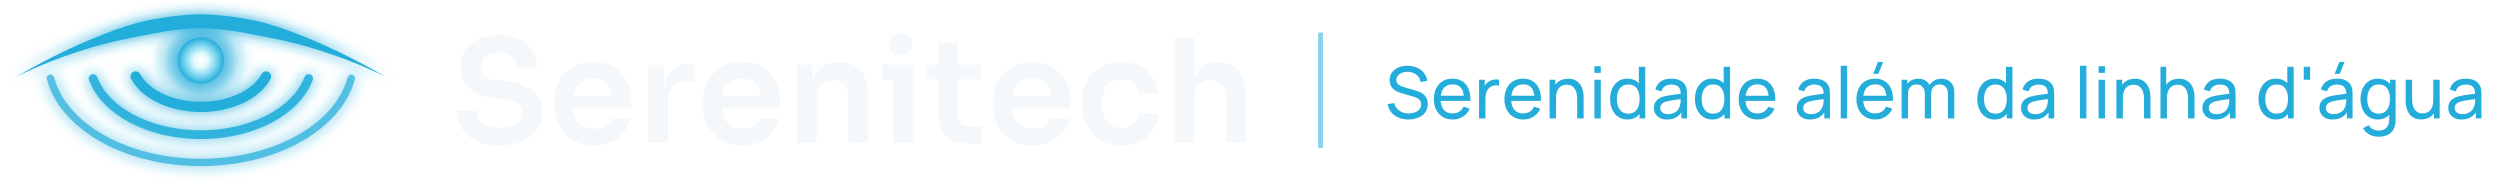
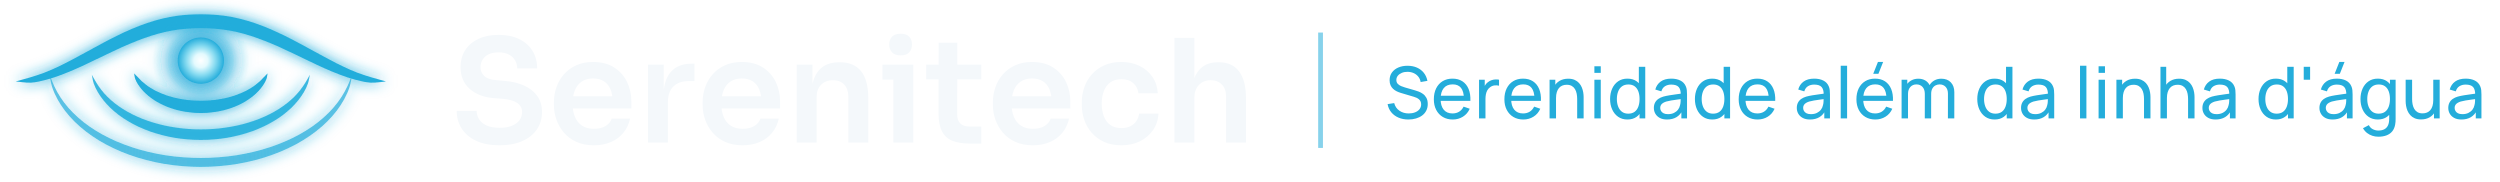
<svg xmlns="http://www.w3.org/2000/svg" viewBox="0 0 1046 76" width="1046" height="76">
  <defs>
    <radialGradient id="wp-on-dark-glow-core" gradientUnits="userSpaceOnUse" cx="50.0" cy="24.0" r="5.0">
      <stop offset="0" stop-color="#FFFFFF" />
      <stop offset="0.30" stop-color="#E4FAFE" />
      <stop offset="0.62" stop-color="#8ADCF1" />
      <stop offset="1" stop-color="#24ADDB" />
    </radialGradient>
    <radialGradient id="wp-on-dark-glow-halo" gradientUnits="userSpaceOnUse" cx="50.0" cy="24.0" r="10.5">
      <stop offset="0.45" stop-color="#24ADDB" stop-opacity="0.55" />
      <stop offset="0.75" stop-color="#24ADDB" stop-opacity="0.16" />
      <stop offset="1" stop-color="#24ADDB" stop-opacity="0" />
    </radialGradient>
    <filter id="wp-on-dark-glow-glow" x="-20%" y="-40%" width="140%" height="180%">
      <feGaussianBlur stdDeviation="1.5" result="b" />
      <feMerge>
        <feMergeNode in="b" />
        <feMergeNode in="SourceGraphic" />
      </feMerge>
    </filter>
  </defs>
  <g transform="translate(-12.782,-21.108) scale(1.9363)">
    <g filter="url(#wp-on-dark-glow-glow)">
-       <path d="M10.00,27.50 C10.68,27.19 12.71,26.22 14.07,25.63 C15.43,25.03 16.79,24.48 18.15,23.96 C19.51,23.43 20.87,22.94 22.22,22.48 C23.58,22.02 24.93,21.59 26.28,21.19 C27.63,20.79 28.98,20.43 30.32,20.10 C31.66,19.76 33.01,19.48 34.34,19.20 C35.67,18.92 37.00,18.68 38.31,18.43 C39.63,18.18 40.93,17.90 42.23,17.70 C43.54,17.50 44.84,17.32 46.14,17.21 C47.43,17.09 48.71,17.00 50.00,17.00 C51.29,17.00 52.57,17.09 53.86,17.21 C55.16,17.32 56.46,17.50 57.77,17.70 C59.07,17.90 60.37,18.18 61.69,18.43 C63.00,18.68 64.33,18.92 65.66,19.20 C66.99,19.48 68.34,19.76 69.68,20.10 C71.02,20.43 72.37,20.79 73.72,21.19 C75.07,21.59 76.42,22.02 77.78,22.48 C79.13,22.94 80.49,23.43 81.85,23.96 C83.21,24.48 84.57,25.03 85.93,25.63 C87.29,26.22 89.32,27.19 90.00,27.50 L90.00,27.50 C89.35,27.14 87.38,26.04 86.07,25.33 C84.76,24.63 83.46,23.94 82.15,23.28 C80.84,22.62 79.53,21.99 78.22,21.38 C76.91,20.77 75.60,20.18 74.28,19.63 C72.96,19.07 71.64,18.54 70.32,18.04 C69.00,17.54 67.67,17.05 66.34,16.63 C65.00,16.20 63.66,15.81 62.31,15.49 C60.96,15.18 59.59,14.95 58.23,14.74 C56.87,14.52 55.51,14.34 54.14,14.22 C52.77,14.10 51.38,14.00 50.00,14.00 C48.62,14.00 47.23,14.10 45.86,14.22 C44.49,14.34 43.13,14.52 41.77,14.74 C40.41,14.95 39.04,15.18 37.69,15.49 C36.34,15.81 35.00,16.20 33.66,16.63 C32.33,17.05 31.00,17.54 29.68,18.04 C28.36,18.54 27.04,19.07 25.72,19.63 C24.40,20.18 23.09,20.77 21.78,21.38 C20.47,21.99 19.16,22.62 17.85,23.28 C16.54,23.94 15.24,24.63 13.93,25.33 C12.62,26.04 10.65,27.14 10.00,27.50 Z" fill="#24ADDB" />
-       <path d="M64.10,27.42 C64.05,27.50 63.92,27.74 63.82,27.89 C63.72,28.05 63.61,28.20 63.50,28.36 C63.39,28.51 63.27,28.66 63.15,28.81 C63.03,28.96 62.90,29.11 62.77,29.25 C62.63,29.39 62.49,29.54 62.35,29.68 C62.21,29.82 62.06,29.95 61.90,30.09 C61.75,30.22 61.59,30.35 61.42,30.48 C61.26,30.61 61.09,30.74 60.91,30.86 C60.74,30.99 60.56,31.11 60.37,31.22 C60.19,31.34 60.00,31.46 59.81,31.57 C59.62,31.68 59.42,31.78 59.22,31.89 C59.02,31.99 58.81,32.09 58.60,32.19 C58.40,32.29 58.18,32.38 57.97,32.47 C57.75,32.56 57.53,32.65 57.31,32.73 C57.09,32.81 56.86,32.89 56.63,32.97 C56.41,33.04 56.17,33.11 55.94,33.18 C55.71,33.25 55.47,33.31 55.23,33.37 C54.99,33.43 54.75,33.49 54.51,33.54 C54.27,33.59 54.02,33.64 53.78,33.68 C53.53,33.72 53.28,33.76 53.03,33.79 C52.78,33.83 52.53,33.86 52.28,33.88 C52.03,33.91 51.78,33.93 51.52,33.95 C51.27,33.97 51.02,33.98 50.76,33.99 C50.51,34.00 50.25,34.00 50.00,34.00 C49.75,34.00 49.49,34.00 49.24,33.99 C48.98,33.98 48.73,33.97 48.48,33.95 C48.22,33.93 47.97,33.91 47.72,33.88 C47.47,33.86 47.22,33.83 46.97,33.79 C46.72,33.76 46.47,33.72 46.22,33.68 C45.98,33.64 45.73,33.59 45.49,33.54 C45.25,33.49 45.01,33.43 44.77,33.37 C44.53,33.31 44.29,33.25 44.06,33.18 C43.83,33.11 43.59,33.04 43.37,32.97 C43.14,32.89 42.91,32.81 42.69,32.73 C42.47,32.65 42.25,32.56 42.03,32.47 C41.82,32.38 41.60,32.29 41.40,32.19 C41.19,32.09 40.98,31.99 40.78,31.89 C40.58,31.78 40.38,31.68 40.19,31.57 C40.00,31.46 39.81,31.34 39.63,31.22 C39.44,31.11 39.26,30.99 39.09,30.86 C38.91,30.74 38.74,30.61 38.58,30.48 C38.41,30.35 38.25,30.22 38.10,30.09 C37.94,29.95 37.79,29.82 37.65,29.68 C37.51,29.54 37.37,29.39 37.23,29.25 C37.10,29.11 36.97,28.96 36.85,28.81 C36.73,28.66 36.61,28.51 36.50,28.36 C36.39,28.20 36.28,28.05 36.18,27.89 C36.08,27.74 35.95,27.50 35.90,27.42" fill="none" stroke="#24ADDB" stroke-width="2.2" stroke-linecap="round" />
-       <path d="M73.29,27.87 C73.23,28.01 73.06,28.44 72.93,28.72 C72.80,29.00 72.66,29.28 72.50,29.56 C72.35,29.84 72.19,30.11 72.01,30.38 C71.83,30.65 71.65,30.92 71.45,31.18 C71.25,31.44 71.04,31.70 70.82,31.96 C70.60,32.22 70.37,32.47 70.13,32.71 C69.89,32.96 69.64,33.20 69.38,33.44 C69.11,33.68 68.84,33.91 68.56,34.14 C68.28,34.37 67.99,34.59 67.69,34.81 C67.40,35.03 67.09,35.24 66.77,35.44 C66.46,35.65 66.13,35.85 65.80,36.04 C65.47,36.24 65.12,36.43 64.78,36.61 C64.43,36.79 64.07,36.96 63.71,37.13 C63.35,37.30 62.98,37.46 62.60,37.62 C62.22,37.77 61.84,37.92 61.45,38.06 C61.06,38.20 60.67,38.34 60.27,38.46 C59.87,38.59 59.46,38.71 59.06,38.82 C58.65,38.93 58.23,39.03 57.81,39.13 C57.40,39.22 56.97,39.31 56.55,39.39 C56.12,39.47 55.69,39.55 55.26,39.61 C54.83,39.68 54.40,39.73 53.96,39.78 C53.53,39.83 53.09,39.87 52.65,39.90 C52.21,39.93 51.77,39.96 51.33,39.98 C50.88,39.99 50.44,40.00 50.00,40.00 C49.56,40.00 49.12,39.99 48.67,39.98 C48.23,39.96 47.79,39.93 47.35,39.90 C46.91,39.87 46.47,39.83 46.04,39.78 C45.60,39.73 45.17,39.68 44.74,39.61 C44.31,39.55 43.88,39.47 43.45,39.39 C43.03,39.31 42.60,39.22 42.19,39.13 C41.77,39.03 41.35,38.93 40.94,38.82 C40.54,38.71 40.13,38.59 39.73,38.46 C39.33,38.34 38.94,38.20 38.55,38.06 C38.16,37.92 37.78,37.77 37.40,37.62 C37.02,37.46 36.65,37.30 36.29,37.13 C35.93,36.96 35.57,36.79 35.22,36.61 C34.88,36.43 34.53,36.24 34.20,36.04 C33.87,35.85 33.54,35.65 33.23,35.44 C32.91,35.24 32.60,35.03 32.31,34.81 C32.01,34.59 31.72,34.37 31.44,34.14 C31.16,33.91 30.89,33.68 30.62,33.44 C30.36,33.20 30.11,32.96 29.87,32.71 C29.63,32.47 29.40,32.22 29.18,31.96 C28.96,31.70 28.75,31.44 28.55,31.18 C28.35,30.92 28.17,30.65 27.99,30.38 C27.81,30.11 27.65,29.84 27.50,29.56 C27.34,29.28 27.20,29.00 27.07,28.72 C26.94,28.44 26.77,28.01 26.71,27.87" fill="none" stroke="#24ADDB" stroke-width="1.9" stroke-linecap="round" opacity="0.85" />
-       <path d="M82.50,27.82 C82.43,28.03 82.26,28.66 82.11,29.07 C81.96,29.49 81.80,29.90 81.61,30.31 C81.43,30.72 81.23,31.12 81.01,31.52 C80.79,31.93 80.55,32.32 80.30,32.71 C80.05,33.11 79.78,33.49 79.49,33.87 C79.20,34.25 78.90,34.63 78.58,35.00 C78.26,35.37 77.92,35.73 77.57,36.09 C77.22,36.45 76.85,36.80 76.47,37.14 C76.09,37.48 75.69,37.81 75.28,38.14 C74.87,38.47 74.44,38.79 74.00,39.10 C73.56,39.41 73.11,39.71 72.65,40.00 C72.18,40.29 71.70,40.58 71.21,40.85 C70.72,41.13 70.22,41.39 69.71,41.65 C69.19,41.90 68.67,42.15 68.13,42.38 C67.60,42.62 67.05,42.84 66.50,43.05 C65.95,43.27 65.38,43.47 64.81,43.66 C64.24,43.85 63.66,44.03 63.07,44.20 C62.48,44.37 61.89,44.53 61.29,44.67 C60.69,44.82 60.08,44.95 59.46,45.08 C58.85,45.20 58.23,45.31 57.61,45.41 C56.99,45.51 56.36,45.59 55.73,45.67 C55.10,45.74 54.47,45.80 53.83,45.85 C53.20,45.90 52.56,45.94 51.92,45.96 C51.28,45.99 50.64,46.00 50.00,46.00 C49.36,46.00 48.72,45.99 48.08,45.96 C47.44,45.94 46.80,45.90 46.17,45.85 C45.53,45.80 44.90,45.74 44.27,45.67 C43.64,45.59 43.01,45.51 42.39,45.41 C41.77,45.31 41.15,45.20 40.54,45.08 C39.92,44.95 39.31,44.82 38.71,44.67 C38.11,44.53 37.52,44.37 36.93,44.20 C36.34,44.03 35.76,43.85 35.19,43.66 C34.62,43.47 34.05,43.27 33.50,43.05 C32.95,42.84 32.40,42.62 31.87,42.38 C31.33,42.15 30.81,41.90 30.29,41.65 C29.78,41.39 29.28,41.13 28.79,40.85 C28.30,40.58 27.82,40.29 27.35,40.00 C26.89,39.71 26.44,39.41 26.00,39.10 C25.56,38.79 25.13,38.47 24.72,38.14 C24.31,37.81 23.91,37.48 23.53,37.14 C23.15,36.80 22.78,36.45 22.43,36.09 C22.08,35.73 21.74,35.37 21.42,35.00 C21.10,34.63 20.80,34.25 20.51,33.87 C20.22,33.49 19.95,33.11 19.70,32.71 C19.45,32.32 19.21,31.93 18.99,31.52 C18.77,31.12 18.57,30.72 18.39,30.31 C18.20,29.90 18.04,29.49 17.89,29.07 C17.74,28.66 17.57,28.03 17.50,27.82" fill="none" stroke="#24ADDB" stroke-width="1.6" stroke-linecap="round" opacity="0.7" />
+       <path d="M10.00,28.50 C10.55,28.54 12.20,28.82 13.30,28.76 C14.41,28.70 15.53,28.41 16.64,28.12 C17.75,27.83 18.87,27.44 19.97,27.03 C21.07,26.62 22.18,26.14 23.27,25.66 C24.37,25.18 25.46,24.65 26.54,24.13 C27.62,23.62 28.70,23.08 29.77,22.58 C30.85,22.07 31.91,21.56 32.97,21.08 C34.03,20.61 35.08,20.16 36.13,19.75 C37.18,19.34 38.22,18.96 39.25,18.63 C40.28,18.31 41.31,18.02 42.33,17.79 C43.36,17.56 44.37,17.39 45.39,17.26 C46.41,17.13 47.42,17.06 48.45,17.02 C49.48,16.98 50.52,16.98 51.55,17.02 C52.58,17.06 53.59,17.13 54.61,17.26 C55.63,17.39 56.64,17.56 57.67,17.79 C58.69,18.02 59.72,18.31 60.75,18.63 C61.78,18.96 62.82,19.34 63.87,19.75 C64.92,20.16 65.97,20.61 67.03,21.08 C68.09,21.56 69.15,22.07 70.23,22.58 C71.30,23.08 72.38,23.62 73.46,24.13 C74.54,24.65 75.63,25.18 76.73,25.66 C77.82,26.14 78.93,26.62 80.03,27.03 C81.13,27.44 82.25,27.83 83.36,28.12 C84.47,28.41 85.59,28.70 86.70,28.76 C87.80,28.82 89.45,28.54 90.00,28.50 L90.00,28.50 C89.48,28.35 87.93,27.94 86.90,27.63 C85.88,27.32 84.87,27.01 83.84,26.62 C82.82,26.23 81.80,25.77 80.77,25.29 C79.74,24.80 78.71,24.27 77.67,23.72 C76.63,23.18 75.59,22.60 74.54,22.03 C73.49,21.46 72.44,20.87 71.37,20.31 C70.31,19.75 69.25,19.18 68.17,18.66 C67.10,18.13 66.02,17.62 64.93,17.16 C63.84,16.70 62.75,16.27 61.65,15.90 C60.55,15.53 59.44,15.20 58.33,14.93 C57.22,14.66 56.11,14.45 54.99,14.30 C53.88,14.15 52.76,14.07 51.65,14.03 C50.54,13.98 49.46,13.98 48.35,14.03 C47.24,14.07 46.12,14.15 45.01,14.30 C43.89,14.45 42.78,14.66 41.67,14.93 C40.56,15.20 39.45,15.53 38.35,15.90 C37.25,16.27 36.16,16.70 35.07,17.16 C33.98,17.62 32.90,18.13 31.83,18.66 C30.75,19.18 29.69,19.75 28.63,20.31 C27.56,20.87 26.51,21.46 25.46,22.03 C24.41,22.60 23.37,23.18 22.33,23.72 C21.29,24.27 20.26,24.80 19.23,25.29 C18.20,25.77 17.18,26.23 16.16,26.62 C15.13,27.01 14.12,27.32 13.10,27.63 C12.07,27.94 10.52,28.35 10.00,28.50 Z" fill="#24ADDB" />
+       <path d="M64.42,26.76 C64.28,26.90 63.87,27.32 63.60,27.59 C63.33,27.87 63.08,28.15 62.80,28.42 C62.51,28.68 62.21,28.94 61.89,29.18 C61.58,29.43 61.24,29.66 60.89,29.88 C60.53,30.10 60.16,30.32 59.78,30.52 C59.39,30.71 58.99,30.90 58.57,31.07 C58.15,31.25 57.72,31.41 57.28,31.56 C56.84,31.70 56.38,31.84 55.91,31.96 C55.45,32.08 54.97,32.18 54.49,32.27 C54.01,32.36 53.51,32.44 53.02,32.50 C52.52,32.56 52.02,32.60 51.52,32.63 C51.01,32.66 50.51,32.68 50.00,32.68 C49.49,32.68 48.99,32.66 48.48,32.63 C47.98,32.60 47.48,32.56 46.98,32.50 C46.49,32.44 45.99,32.36 45.51,32.27 C45.03,32.18 44.55,32.08 44.09,31.96 C43.62,31.84 43.16,31.70 42.72,31.56 C42.28,31.41 41.85,31.25 41.43,31.07 C41.01,30.90 40.61,30.71 40.22,30.52 C39.84,30.32 39.47,30.10 39.11,29.88 C38.76,29.66 38.42,29.43 38.11,29.18 C37.79,28.94 37.49,28.68 37.20,28.42 C36.92,28.15 36.67,27.87 36.40,27.59 C36.13,27.32 35.72,26.90 35.58,26.76 L35.58,26.76 C35.62,26.96 35.68,27.57 35.82,27.95 C35.95,28.34 36.16,28.71 36.39,29.08 C36.62,29.44 36.88,29.80 37.17,30.15 C37.46,30.49 37.78,30.83 38.13,31.15 C38.48,31.47 38.85,31.78 39.25,32.07 C39.65,32.36 40.07,32.64 40.51,32.90 C40.96,33.16 41.42,33.40 41.90,33.62 C42.38,33.84 42.88,34.04 43.39,34.22 C43.91,34.40 44.43,34.56 44.97,34.70 C45.51,34.83 46.06,34.95 46.61,35.04 C47.16,35.13 47.73,35.20 48.29,35.25 C48.86,35.30 49.43,35.32 50.00,35.32 C50.57,35.32 51.14,35.30 51.71,35.25 C52.27,35.20 52.84,35.13 53.39,35.04 C53.94,34.95 54.49,34.83 55.03,34.70 C55.57,34.56 56.09,34.40 56.61,34.22 C57.12,34.04 57.62,33.84 58.10,33.62 C58.58,33.40 59.04,33.16 59.49,32.90 C59.93,32.64 60.35,32.36 60.75,32.07 C61.15,31.78 61.52,31.47 61.87,31.15 C62.22,30.83 62.54,30.49 62.83,30.15 C63.12,29.80 63.38,29.44 63.61,29.08 C63.84,28.71 64.05,28.34 64.18,27.95 C64.32,27.57 64.38,26.96 64.42,26.76 Z" fill="#24ADDB" />
+       <path d="M73.56,27.05 C73.40,27.33 72.95,28.17 72.61,28.71 C72.27,29.25 71.93,29.78 71.52,30.30 C71.12,30.81 70.68,31.32 70.20,31.80 C69.71,32.28 69.19,32.74 68.63,33.19 C68.07,33.63 67.47,34.05 66.84,34.45 C66.21,34.85 65.54,35.23 64.84,35.58 C64.15,35.93 63.42,36.26 62.66,36.56 C61.91,36.86 61.13,37.13 60.33,37.37 C59.53,37.62 58.70,37.83 57.86,38.02 C57.02,38.20 56.16,38.36 55.30,38.48 C54.43,38.61 53.55,38.70 52.66,38.77 C51.78,38.83 50.89,38.86 50.00,38.86 C49.11,38.86 48.22,38.83 47.34,38.77 C46.45,38.70 45.57,38.61 44.70,38.48 C43.84,38.36 42.98,38.20 42.14,38.02 C41.30,37.83 40.47,37.62 39.67,37.37 C38.87,37.13 38.09,36.86 37.34,36.56 C36.58,36.26 35.85,35.93 35.16,35.58 C34.46,35.23 33.79,34.85 33.16,34.45 C32.53,34.05 31.93,33.63 31.37,33.19 C30.81,32.74 30.29,32.28 29.80,31.80 C29.32,31.32 28.88,30.81 28.48,30.30 C28.07,29.78 27.73,29.25 27.39,28.71 C27.05,28.17 26.60,27.33 26.44,27.05 L26.44,27.05 C26.51,27.37 26.64,28.34 26.86,28.96 C27.07,29.58 27.38,30.20 27.73,30.80 C28.08,31.40 28.49,31.99 28.94,32.56 C29.40,33.13 29.91,33.69 30.46,34.22 C31.02,34.75 31.62,35.26 32.26,35.75 C32.90,36.23 33.59,36.69 34.31,37.11 C35.03,37.54 35.79,37.94 36.58,38.31 C37.37,38.67 38.19,39.01 39.03,39.31 C39.88,39.61 40.75,39.87 41.64,40.10 C42.53,40.33 43.44,40.52 44.36,40.68 C45.28,40.83 46.22,40.95 47.16,41.02 C48.10,41.10 49.05,41.14 50.00,41.14 C50.95,41.14 51.90,41.10 52.84,41.02 C53.78,40.95 54.72,40.83 55.64,40.68 C56.56,40.52 57.47,40.33 58.36,40.10 C59.25,39.87 60.12,39.61 60.97,39.31 C61.81,39.01 62.63,38.67 63.42,38.31 C64.21,37.94 64.97,37.54 65.69,37.11 C66.41,36.69 67.10,36.23 67.74,35.75 C68.38,35.26 68.98,34.75 69.54,34.22 C70.09,33.69 70.60,33.13 71.06,32.56 C71.51,31.99 71.92,31.40 72.27,30.80 C72.62,30.20 72.93,29.58 73.14,28.96 C73.36,28.34 73.49,27.37 73.56,27.05 Z" fill="#24ADDB" opacity="0.85" />
+       <path d="M82.68,27.06 C82.51,27.48 82.06,28.73 81.67,29.54 C81.28,30.35 80.85,31.15 80.34,31.93 C79.84,32.70 79.26,33.46 78.63,34.19 C77.99,34.92 77.29,35.63 76.53,36.30 C75.77,36.98 74.94,37.63 74.07,38.24 C73.19,38.85 72.26,39.43 71.28,39.97 C70.30,40.51 69.27,41.01 68.20,41.47 C67.13,41.93 66.02,42.36 64.87,42.73 C63.73,43.11 62.54,43.45 61.34,43.73 C60.13,44.02 58.90,44.26 57.65,44.46 C56.40,44.65 55.13,44.80 53.85,44.89 C52.58,44.99 51.28,45.04 50.00,45.04 C48.72,45.04 47.42,44.99 46.15,44.89 C44.87,44.80 43.60,44.65 42.35,44.46 C41.10,44.26 39.87,44.02 38.66,43.73 C37.46,43.45 36.27,43.11 35.13,42.73 C33.98,42.36 32.87,41.93 31.80,41.47 C30.73,41.01 29.70,40.51 28.72,39.97 C27.74,39.43 26.81,38.85 25.93,38.24 C25.06,37.63 24.23,36.98 23.47,36.30 C22.71,35.63 22.01,34.92 21.37,34.19 C20.74,33.46 20.16,32.70 19.66,31.93 C19.15,31.15 18.72,30.35 18.33,29.54 C17.94,28.73 17.49,27.48 17.32,27.06 L17.32,27.06 C17.41,27.51 17.59,28.85 17.87,29.72 C18.15,30.60 18.55,31.47 19.01,32.32 C19.47,33.16 20.01,34.00 20.62,34.80 C21.24,35.61 21.93,36.39 22.68,37.14 C23.44,37.89 24.27,38.62 25.15,39.30 C26.03,39.98 26.98,40.63 27.98,41.24 C28.98,41.85 30.04,42.41 31.14,42.93 C32.23,43.45 33.39,43.93 34.57,44.35 C35.75,44.78 36.98,45.16 38.23,45.48 C39.47,45.81 40.76,46.08 42.05,46.30 C43.35,46.52 44.67,46.68 46.00,46.79 C47.32,46.90 48.67,46.96 50.00,46.96 C51.33,46.96 52.68,46.90 54.00,46.79 C55.33,46.68 56.65,46.52 57.95,46.30 C59.24,46.08 60.53,45.81 61.77,45.48 C63.02,45.16 64.25,44.78 65.43,44.35 C66.61,43.93 67.77,43.45 68.86,42.93 C69.96,42.41 71.02,41.85 72.02,41.24 C73.02,40.63 73.97,39.98 74.85,39.30 C75.73,38.62 76.56,37.89 77.32,37.14 C78.07,36.39 78.76,35.61 79.38,34.80 C79.99,34.00 80.53,33.16 80.99,32.32 C81.45,31.47 81.85,30.60 82.13,29.72 C82.41,28.85 82.59,27.51 82.68,27.06 Z" fill="#24ADDB" opacity="0.7" />
      <circle cx="50.0" cy="24.0" r="10.5" fill="url(#wp-on-dark-glow-halo)" />
      <circle cx="50.0" cy="24.0" r="5.0" fill="url(#wp-on-dark-glow-core)" />
    </g>
  </g>
  <path transform="translate(188.74,59.65)" d="M20.34 1.14Q14.52 1.14 10.53 -0.72Q6.54 -2.58 4.44 -5.85Q2.34 -9.12 2.34 -13.26H10.68Q10.68 -11.52 11.64 -9.87Q12.6 -8.22 14.73 -7.2Q16.86 -6.18 20.34 -6.18Q23.46 -6.18 25.56 -7.08Q27.66 -7.98 28.68 -9.45Q29.7 -10.92 29.7 -12.78Q29.7 -15.12 27.72 -16.53Q25.74 -17.94 21.6 -18.3L17.76 -18.6Q11.46 -19.14 7.71 -22.53Q3.96 -25.92 3.96 -31.5Q3.96 -35.7 5.94 -38.73Q7.92 -41.76 11.49 -43.41Q15.06 -45.06 19.86 -45.06Q24.84 -45.06 28.44 -43.32Q32.04 -41.58 34.02 -38.43Q36.0 -35.28 36.0 -31.02H27.66Q27.66 -32.82 26.79 -34.35Q25.92 -35.88 24.21 -36.81Q22.5 -37.74 19.86 -37.74Q17.34 -37.74 15.66 -36.9Q13.98 -36.06 13.14 -34.62Q12.3 -33.18 12.3 -31.5Q12.3 -29.46 13.8 -27.93Q15.3 -26.4 18.54 -26.16L22.38 -25.8Q27.06 -25.44 30.6 -23.82Q34.14 -22.2 36.09 -19.44Q38.04 -16.68 38.04 -12.78Q38.04 -8.64 35.88 -5.49Q33.72 -2.34 29.73 -0.6Q25.74 1.14 20.34 1.14Z M59.76 1.14Q55.56 1.14 52.41 -0.3Q49.26 -1.74 47.19 -4.17Q45.12 -6.6 44.07 -9.6Q43.02 -12.6 43.02 -15.72V-16.86Q43.02 -20.1 44.07 -23.13Q45.12 -26.16 47.19 -28.53Q49.26 -30.9 52.32 -32.31Q55.38 -33.72 59.4 -33.72Q64.68 -33.72 68.25 -31.41Q71.82 -29.1 73.62 -25.35Q75.42 -21.6 75.42 -17.28V-14.28H46.56V-19.38H70.2L67.62 -16.86Q67.62 -19.98 66.72 -22.2Q65.82 -24.42 63.99 -25.62Q62.16 -26.82 59.4 -26.82Q56.64 -26.82 54.72 -25.56Q52.8 -24.3 51.81 -21.93Q50.82 -19.56 50.82 -16.26Q50.82 -13.2 51.78 -10.83Q52.74 -8.46 54.72 -7.11Q56.7 -5.76 59.76 -5.76Q62.82 -5.76 64.74 -6.99Q66.66 -8.22 67.2 -10.02H74.88Q74.16 -6.66 72.12 -4.14Q70.08 -1.62 66.93 -0.24Q63.78 1.14 59.76 1.14Z M82.38 0.0V-32.58H88.98V-18.78H88.8Q88.8 -25.8 91.8 -29.4Q94.8 -33.0 100.62 -33.0H101.82V-25.74H99.54Q95.34 -25.74 93.03 -23.49Q90.72 -21.24 90.72 -16.98V0.0Z M121.98 1.14Q117.78 1.14 114.63 -0.3Q111.48 -1.74 109.41 -4.17Q107.34 -6.6 106.29 -9.6Q105.24 -12.6 105.24 -15.72V-16.86Q105.24 -20.1 106.29 -23.13Q107.34 -26.16 109.41 -28.53Q111.48 -30.9 114.54 -32.31Q117.6 -33.72 121.62 -33.72Q126.9 -33.72 130.47 -31.41Q134.04 -29.1 135.84 -25.35Q137.64 -21.6 137.64 -17.28V-14.28H108.78V-19.38H132.42L129.84 -16.86Q129.84 -19.98 128.94 -22.2Q128.04 -24.42 126.21 -25.62Q124.38 -26.82 121.62 -26.82Q118.86 -26.82 116.94 -25.56Q115.02 -24.3 114.03 -21.93Q113.04 -19.56 113.04 -16.26Q113.04 -13.2 114 -10.83Q114.96 -8.46 116.94 -7.11Q118.92 -5.76 121.98 -5.76Q125.04 -5.76 126.96 -6.99Q128.88 -8.22 129.42 -10.02H137.1Q136.38 -6.66 134.34 -4.14Q132.3 -1.62 129.15 -0.24Q126 1.14 121.98 1.14Z M144.6 0.0V-32.58H151.2V-18.6H150.6Q150.6 -23.58 151.92 -26.91Q153.24 -30.24 155.85 -31.92Q158.46 -33.6 162.36 -33.6H162.72Q168.54 -33.6 171.54 -29.85Q174.54 -26.1 174.54 -18.66V0.0H166.2V-19.38Q166.2 -22.38 164.49 -24.24Q162.78 -26.1 159.78 -26.1Q156.72 -26.1 154.83 -24.21Q152.94 -22.32 152.94 -19.14V0.0Z M185.04 0.0V-32.58H193.38V0.0ZM180.48 -26.34V-32.58H193.38V-26.34ZM188.1 -36.48Q185.64 -36.48 184.47 -37.77Q183.3 -39.06 183.3 -41.04Q183.3 -43.02 184.47 -44.28Q185.64 -45.54 188.1 -45.54Q190.56 -45.54 191.7 -44.28Q192.84 -43.02 192.84 -41.04Q192.84 -39.06 191.7 -37.77Q190.56 -36.48 188.1 -36.48Z M217.14 0.42Q212.64 0.42 209.73 -0.75Q206.82 -1.92 205.38 -4.71Q203.94 -7.5 203.94 -12.24L204 -41.76H211.8L211.74 -11.7Q211.74 -9.3 213.03 -8.01Q214.32 -6.72 216.72 -6.72H221.82V0.42ZM198.78 -26.46V-32.58H221.82V-26.46Z M243.42 1.14Q239.22 1.14 236.07 -0.3Q232.92 -1.74 230.85 -4.17Q228.78 -6.6 227.73 -9.6Q226.68 -12.6 226.68 -15.72V-16.86Q226.68 -20.1 227.73 -23.13Q228.78 -26.16 230.85 -28.53Q232.92 -30.9 235.98 -32.31Q239.04 -33.72 243.06 -33.72Q248.34 -33.72 251.91 -31.41Q255.48 -29.1 257.28 -25.35Q259.08 -21.6 259.08 -17.28V-14.28H230.22V-19.38H253.86L251.28 -16.86Q251.28 -19.98 250.38 -22.2Q249.48 -24.42 247.65 -25.62Q245.82 -26.82 243.06 -26.82Q240.3 -26.82 238.38 -25.56Q236.46 -24.3 235.47 -21.93Q234.48 -19.56 234.48 -16.26Q234.48 -13.2 235.44 -10.83Q236.4 -8.46 238.38 -7.11Q240.36 -5.76 243.42 -5.76Q246.48 -5.76 248.4 -6.99Q250.32 -8.22 250.86 -10.02H258.54Q257.82 -6.66 255.78 -4.14Q253.74 -1.62 250.59 -0.24Q247.44 1.14 243.42 1.14Z M280.5 1.14Q276.24 1.14 273.15 -0.3Q270.06 -1.74 267.99 -4.14Q265.92 -6.54 264.9 -9.54Q263.88 -12.54 263.88 -15.66V-16.8Q263.88 -20.1 264.93 -23.13Q265.98 -26.16 268.08 -28.53Q270.18 -30.9 273.27 -32.31Q276.36 -33.72 280.44 -33.72Q284.7 -33.72 288.06 -32.07Q291.42 -30.42 293.43 -27.48Q295.44 -24.54 295.68 -20.64H287.58Q287.28 -23.16 285.45 -24.84Q283.62 -26.52 280.44 -26.52Q277.68 -26.52 275.85 -25.2Q274.02 -23.88 273.12 -21.57Q272.22 -19.26 272.22 -16.26Q272.22 -13.38 273.09 -11.04Q273.96 -8.7 275.79 -7.38Q277.62 -6.06 280.5 -6.06Q282.66 -6.06 284.22 -6.84Q285.78 -7.62 286.71 -9.0Q287.64 -10.38 287.88 -12.12H295.98Q295.74 -8.16 293.67 -5.19Q291.6 -2.22 288.21 -0.54Q284.82 1.14 280.5 1.14Z M302.64 0.0V-43.8H310.98V-18.24H309.54Q309.54 -23.16 310.8 -26.58Q312.06 -30.0 314.55 -31.8Q317.04 -33.6 320.88 -33.6H321.24Q326.82 -33.6 329.7 -29.76Q332.58 -25.92 332.58 -18.6V0.0H324.24V-19.38Q324.24 -22.5 322.47 -24.3Q320.7 -26.1 317.82 -26.1Q314.76 -26.1 312.87 -24.09Q310.98 -22.08 310.98 -18.84V0.0Z" fill="#F4F8FB" />
  <rect x="551.52" y="13.62" width="2" height="48.27" fill="#24ADDB" opacity="0.55" />
  <path transform="translate(579.52,49.55)" d="M9.765 0.45Q7.47 0.45 5.633 -0.33Q3.795 -1.11 2.603 -2.558Q1.41 -4.005 1.05 -5.985L3.81 -6.42Q4.335 -4.38 5.992 -3.232Q7.65 -2.085 9.9 -2.085Q11.355 -2.085 12.532 -2.542Q13.71 -3.0 14.4 -3.855Q15.09 -4.71 15.09 -5.88Q15.09 -6.6 14.842 -7.117Q14.595 -7.635 14.168 -8.002Q13.74 -8.37 13.2 -8.625Q12.66 -8.88 12.075 -9.045L6.57 -10.68Q5.67 -10.95 4.83 -11.363Q3.99 -11.775 3.33 -12.398Q2.67 -13.02 2.28 -13.897Q1.89 -14.775 1.89 -15.975Q1.89 -17.895 2.887 -19.252Q3.885 -20.61 5.595 -21.33Q7.305 -22.05 9.45 -22.035Q11.625 -22.02 13.342 -21.262Q15.06 -20.505 16.192 -19.095Q17.325 -17.685 17.715 -15.72L14.88 -15.225Q14.655 -16.545 13.883 -17.497Q13.11 -18.45 11.955 -18.968Q10.8 -19.485 9.42 -19.5Q8.1 -19.515 7.035 -19.08Q5.97 -18.645 5.34 -17.872Q4.71 -17.1 4.71 -16.095Q4.71 -15.105 5.28 -14.497Q5.85 -13.89 6.682 -13.537Q7.515 -13.185 8.31 -12.96L12.42 -11.775Q13.125 -11.58 14.047 -11.235Q14.97 -10.89 15.84 -10.267Q16.71 -9.645 17.28 -8.617Q17.85 -7.59 17.85 -6.03Q17.85 -4.47 17.227 -3.255Q16.605 -2.04 15.495 -1.222Q14.385 -0.405 12.915 0.022Q11.445 0.45 9.765 0.45Z M28.32 0.45Q25.935 0.45 24.157 -0.608Q22.38 -1.665 21.39 -3.562Q20.4 -5.46 20.4 -7.995Q20.4 -10.65 21.375 -12.593Q22.35 -14.535 24.097 -15.592Q25.845 -16.65 28.2 -16.65Q30.645 -16.65 32.362 -15.525Q34.08 -14.4 34.942 -12.315Q35.805 -10.23 35.685 -7.35H32.985V-8.31Q32.94 -11.295 31.77 -12.773Q30.6 -14.25 28.29 -14.25Q25.815 -14.25 24.525 -12.66Q23.235 -11.07 23.235 -8.1Q23.235 -5.235 24.525 -3.66Q25.815 -2.085 28.2 -2.085Q29.805 -2.085 30.99 -2.82Q32.175 -3.555 32.85 -4.935L35.415 -4.05Q34.47 -1.905 32.572 -0.728Q30.675 0.45 28.32 0.45ZM22.335 -7.35V-9.495H34.305V-7.35Z M39.315 0.0V-16.2H41.7V-12.285L41.31 -12.795Q41.595 -13.545 42.053 -14.175Q42.51 -14.805 43.08 -15.21Q43.71 -15.72 44.505 -15.99Q45.3 -16.26 46.125 -16.312Q46.95 -16.365 47.67 -16.2V-13.695Q46.83 -13.92 45.825 -13.815Q44.82 -13.71 43.965 -13.08Q43.185 -12.525 42.758 -11.73Q42.33 -10.935 42.165 -10.012Q42.0 -9.09 42.0 -8.13V0.0Z M57.84 0.45Q55.455 0.45 53.678 -0.608Q51.9 -1.665 50.91 -3.562Q49.92 -5.46 49.92 -7.995Q49.92 -10.65 50.895 -12.593Q51.87 -14.535 53.618 -15.592Q55.365 -16.65 57.72 -16.65Q60.165 -16.65 61.883 -15.525Q63.6 -14.4 64.463 -12.315Q65.325 -10.23 65.205 -7.35H62.505V-8.31Q62.46 -11.295 61.29 -12.773Q60.12 -14.25 57.81 -14.25Q55.335 -14.25 54.045 -12.66Q52.755 -11.07 52.755 -8.1Q52.755 -5.235 54.045 -3.66Q55.335 -2.085 57.72 -2.085Q59.325 -2.085 60.51 -2.82Q61.695 -3.555 62.37 -4.935L64.935 -4.05Q63.99 -1.905 62.093 -0.728Q60.195 0.45 57.84 0.45ZM51.855 -7.35V-9.495H63.825V-7.35Z M80.37 0.0V-8.115Q80.37 -9.27 80.168 -10.335Q79.965 -11.4 79.463 -12.247Q78.96 -13.095 78.113 -13.59Q77.265 -14.085 75.975 -14.085Q74.97 -14.085 74.153 -13.747Q73.335 -13.41 72.75 -12.72Q72.165 -12.03 71.843 -10.988Q71.52 -9.945 71.52 -8.535L69.765 -9.075Q69.765 -11.43 70.613 -13.117Q71.46 -14.805 72.998 -15.713Q74.535 -16.62 76.62 -16.62Q78.195 -16.62 79.305 -16.125Q80.415 -15.63 81.15 -14.812Q81.885 -13.995 82.305 -12.982Q82.725 -11.97 82.898 -10.927Q83.07 -9.885 83.07 -8.955V0.0ZM68.82 0.0V-16.2H71.22V-11.865H71.52V0.0Z M87.57 -19.065V-21.825H90.24V-19.065ZM87.57 0.0V-16.2H90.24V0.0Z M101.4 0.45Q99.135 0.45 97.515 -0.682Q95.895 -1.815 95.018 -3.75Q94.14 -5.685 94.14 -8.115Q94.14 -10.545 95.018 -12.48Q95.895 -14.415 97.515 -15.532Q99.135 -16.65 101.385 -16.65Q103.68 -16.65 105.24 -15.54Q106.8 -14.43 107.603 -12.495Q108.405 -10.56 108.405 -8.115Q108.405 -5.7 107.603 -3.758Q106.8 -1.815 105.24 -0.682Q103.68 0.45 101.4 0.45ZM101.73 -1.995Q103.365 -1.995 104.415 -2.782Q105.465 -3.57 105.968 -4.957Q106.47 -6.345 106.47 -8.115Q106.47 -9.915 105.968 -11.287Q105.465 -12.66 104.43 -13.433Q103.395 -14.205 101.805 -14.205Q100.155 -14.205 99.083 -13.395Q98.01 -12.585 97.493 -11.205Q96.975 -9.825 96.975 -8.115Q96.975 -6.39 97.5 -5.002Q98.025 -3.615 99.083 -2.805Q100.14 -1.995 101.73 -1.995ZM106.47 0.0V-11.925H106.17V-21.6H108.855V0.0Z M117.96 0.45Q116.145 0.45 114.923 -0.218Q113.7 -0.885 113.078 -1.98Q112.455 -3.075 112.455 -4.38Q112.455 -5.655 112.943 -6.592Q113.43 -7.53 114.315 -8.152Q115.2 -8.775 116.43 -9.135Q117.585 -9.45 119.018 -9.682Q120.45 -9.915 121.92 -10.11Q123.39 -10.305 124.665 -10.485L123.705 -9.93Q123.75 -12.09 122.843 -13.125Q121.935 -14.16 119.715 -14.16Q118.245 -14.16 117.143 -13.492Q116.04 -12.825 115.59 -11.325L113.055 -12.09Q113.64 -14.22 115.32 -15.435Q117 -16.65 119.745 -16.65Q121.95 -16.65 123.533 -15.862Q125.115 -15.075 125.805 -13.485Q126.15 -12.735 126.24 -11.857Q126.33 -10.98 126.33 -10.02V0.0H123.96V-3.885L124.515 -3.525Q123.6 -1.56 121.958 -0.555Q120.315 0.45 117.96 0.45ZM118.365 -1.785Q119.805 -1.785 120.863 -2.302Q121.92 -2.82 122.565 -3.667Q123.21 -4.515 123.405 -5.52Q123.63 -6.27 123.653 -7.192Q123.675 -8.115 123.675 -8.61L124.605 -8.205Q123.3 -8.025 122.04 -7.86Q120.78 -7.695 119.655 -7.507Q118.53 -7.32 117.63 -7.065Q116.97 -6.855 116.393 -6.525Q115.815 -6.195 115.463 -5.678Q115.11 -5.16 115.11 -4.395Q115.11 -3.735 115.448 -3.135Q115.785 -2.535 116.498 -2.16Q117.21 -1.785 118.365 -1.785Z M136.89 0.45Q134.625 0.45 133.005 -0.682Q131.385 -1.815 130.507 -3.75Q129.63 -5.685 129.63 -8.115Q129.63 -10.545 130.507 -12.48Q131.385 -14.415 133.005 -15.532Q134.625 -16.65 136.875 -16.65Q139.17 -16.65 140.73 -15.54Q142.29 -14.43 143.093 -12.495Q143.895 -10.56 143.895 -8.115Q143.895 -5.7 143.093 -3.758Q142.29 -1.815 140.73 -0.682Q139.17 0.45 136.89 0.45ZM137.22 -1.995Q138.855 -1.995 139.905 -2.782Q140.955 -3.57 141.458 -4.957Q141.96 -6.345 141.96 -8.115Q141.96 -9.915 141.458 -11.287Q140.955 -12.66 139.92 -13.433Q138.885 -14.205 137.295 -14.205Q135.645 -14.205 134.572 -13.395Q133.5 -12.585 132.983 -11.205Q132.465 -9.825 132.465 -8.115Q132.465 -6.39 132.99 -5.002Q133.515 -3.615 134.572 -2.805Q135.63 -1.995 137.22 -1.995ZM141.96 0.0V-11.925H141.66V-21.6H144.345V0.0Z M155.865 0.45Q153.48 0.45 151.703 -0.608Q149.925 -1.665 148.935 -3.562Q147.945 -5.46 147.945 -7.995Q147.945 -10.65 148.92 -12.593Q149.895 -14.535 151.643 -15.592Q153.39 -16.65 155.745 -16.65Q158.19 -16.65 159.907 -15.525Q161.625 -14.4 162.488 -12.315Q163.35 -10.23 163.23 -7.35H160.53V-8.31Q160.485 -11.295 159.315 -12.773Q158.145 -14.25 155.835 -14.25Q153.36 -14.25 152.07 -12.66Q150.78 -11.07 150.78 -8.1Q150.78 -5.235 152.07 -3.66Q153.36 -2.085 155.745 -2.085Q157.35 -2.085 158.535 -2.82Q159.72 -3.555 160.395 -4.935L162.96 -4.05Q162.015 -1.905 160.118 -0.728Q158.22 0.45 155.865 0.45ZM149.88 -7.35V-9.495H161.85V-7.35Z M177.765 0.45Q175.95 0.45 174.727 -0.218Q173.505 -0.885 172.882 -1.98Q172.26 -3.075 172.26 -4.38Q172.26 -5.655 172.748 -6.592Q173.235 -7.53 174.12 -8.152Q175.005 -8.775 176.235 -9.135Q177.39 -9.45 178.822 -9.682Q180.255 -9.915 181.725 -10.11Q183.195 -10.305 184.47 -10.485L183.51 -9.93Q183.555 -12.09 182.648 -13.125Q181.74 -14.16 179.52 -14.16Q178.05 -14.16 176.947 -13.492Q175.845 -12.825 175.395 -11.325L172.86 -12.09Q173.445 -14.22 175.125 -15.435Q176.805 -16.65 179.55 -16.65Q181.755 -16.65 183.338 -15.862Q184.92 -15.075 185.61 -13.485Q185.955 -12.735 186.045 -11.857Q186.135 -10.98 186.135 -10.02V0.0H183.765V-3.885L184.32 -3.525Q183.405 -1.56 181.762 -0.555Q180.12 0.45 177.765 0.45ZM178.17 -1.785Q179.61 -1.785 180.668 -2.302Q181.725 -2.82 182.37 -3.667Q183.015 -4.515 183.21 -5.52Q183.435 -6.27 183.457 -7.192Q183.48 -8.115 183.48 -8.61L184.41 -8.205Q183.105 -8.025 181.845 -7.86Q180.585 -7.695 179.46 -7.507Q178.335 -7.32 177.435 -7.065Q176.775 -6.855 176.197 -6.525Q175.62 -6.195 175.267 -5.678Q174.915 -5.16 174.915 -4.395Q174.915 -3.735 175.252 -3.135Q175.59 -2.535 176.303 -2.16Q177.015 -1.785 178.17 -1.785Z M190.635 0.0V-22.05H193.305V0.0Z M206.415 -18.675H204.24L206.205 -23.625H208.38ZM205.125 0.45Q202.74 0.45 200.963 -0.608Q199.185 -1.665 198.195 -3.562Q197.205 -5.46 197.205 -7.995Q197.205 -10.65 198.18 -12.593Q199.155 -14.535 200.903 -15.592Q202.65 -16.65 205.005 -16.65Q207.45 -16.65 209.168 -15.525Q210.885 -14.4 211.748 -12.315Q212.61 -10.23 212.49 -7.35H209.79V-8.31Q209.745 -11.295 208.575 -12.773Q207.405 -14.25 205.095 -14.25Q202.62 -14.25 201.33 -12.66Q200.04 -11.07 200.04 -8.1Q200.04 -5.235 201.33 -3.66Q202.62 -2.085 205.005 -2.085Q206.61 -2.085 207.795 -2.82Q208.98 -3.555 209.655 -4.935L212.22 -4.05Q211.275 -1.905 209.378 -0.728Q207.48 0.45 205.125 0.45ZM199.14 -7.35V-9.495H211.11V-7.35Z M235.485 0.0 235.5 -10.365Q235.5 -12.18 234.533 -13.207Q233.565 -14.235 232.02 -14.235Q231.12 -14.235 230.31 -13.822Q229.5 -13.41 228.99 -12.532Q228.48 -11.655 228.48 -10.29L227.07 -10.86Q227.04 -12.585 227.783 -13.883Q228.525 -15.18 229.815 -15.9Q231.105 -16.62 232.725 -16.62Q235.26 -16.62 236.715 -15.082Q238.17 -13.545 238.17 -10.95L238.155 0.0ZM216.105 0.0V-16.2H218.49V-11.865H218.79V0.0ZM225.81 0.0 225.825 -10.26Q225.825 -12.12 224.865 -13.177Q223.905 -14.235 222.315 -14.235Q220.74 -14.235 219.765 -13.155Q218.79 -12.075 218.79 -10.29L217.38 -11.13Q217.38 -12.705 218.13 -13.95Q218.88 -15.195 220.17 -15.908Q221.46 -16.62 223.095 -16.62Q224.73 -16.62 225.945 -15.93Q227.16 -15.24 227.82 -13.957Q228.48 -12.675 228.48 -10.905L228.465 0.0Z M255.03 0.45Q252.765 0.45 251.145 -0.682Q249.525 -1.815 248.648 -3.75Q247.77 -5.685 247.77 -8.115Q247.77 -10.545 248.648 -12.48Q249.525 -14.415 251.145 -15.532Q252.765 -16.65 255.015 -16.65Q257.31 -16.65 258.87 -15.54Q260.43 -14.43 261.233 -12.495Q262.035 -10.56 262.035 -8.115Q262.035 -5.7 261.233 -3.758Q260.43 -1.815 258.87 -0.682Q257.31 0.45 255.03 0.45ZM255.36 -1.995Q256.995 -1.995 258.045 -2.782Q259.095 -3.57 259.598 -4.957Q260.1 -6.345 260.1 -8.115Q260.1 -9.915 259.598 -11.287Q259.095 -12.66 258.06 -13.433Q257.025 -14.205 255.435 -14.205Q253.785 -14.205 252.713 -13.395Q251.64 -12.585 251.123 -11.205Q250.605 -9.825 250.605 -8.115Q250.605 -6.39 251.13 -5.002Q251.655 -3.615 252.713 -2.805Q253.77 -1.995 255.36 -1.995ZM260.1 0.0V-11.925H259.8V-21.6H262.485V0.0Z M271.59 0.45Q269.775 0.45 268.553 -0.218Q267.33 -0.885 266.708 -1.98Q266.085 -3.075 266.085 -4.38Q266.085 -5.655 266.573 -6.592Q267.06 -7.53 267.945 -8.152Q268.83 -8.775 270.06 -9.135Q271.215 -9.45 272.648 -9.682Q274.08 -9.915 275.55 -10.11Q277.02 -10.305 278.295 -10.485L277.335 -9.93Q277.38 -12.09 276.473 -13.125Q275.565 -14.16 273.345 -14.16Q271.875 -14.16 270.773 -13.492Q269.67 -12.825 269.22 -11.325L266.685 -12.09Q267.27 -14.22 268.95 -15.435Q270.63 -16.65 273.375 -16.65Q275.58 -16.65 277.163 -15.862Q278.745 -15.075 279.435 -13.485Q279.78 -12.735 279.87 -11.857Q279.96 -10.98 279.96 -10.02V0.0H277.59V-3.885L278.145 -3.525Q277.23 -1.56 275.588 -0.555Q273.945 0.45 271.59 0.45ZM271.995 -1.785Q273.435 -1.785 274.493 -2.302Q275.55 -2.82 276.195 -3.667Q276.84 -4.515 277.035 -5.52Q277.26 -6.27 277.283 -7.192Q277.305 -8.115 277.305 -8.61L278.235 -8.205Q276.93 -8.025 275.67 -7.86Q274.41 -7.695 273.285 -7.507Q272.16 -7.32 271.26 -7.065Q270.6 -6.855 270.023 -6.525Q269.445 -6.195 269.093 -5.678Q268.74 -5.16 268.74 -4.395Q268.74 -3.735 269.078 -3.135Q269.415 -2.535 270.128 -2.16Q270.84 -1.785 271.995 -1.785Z M290.76 0.0V-22.05H293.43V0.0Z M298.53 -19.065V-21.825H301.2V-19.065ZM298.53 0.0V-16.2H301.2V0.0Z M317.535 0.0V-8.115Q317.535 -9.27 317.333 -10.335Q317.13 -11.4 316.628 -12.247Q316.125 -13.095 315.278 -13.59Q314.43 -14.085 313.14 -14.085Q312.135 -14.085 311.318 -13.747Q310.5 -13.41 309.915 -12.72Q309.33 -12.03 309.008 -10.988Q308.685 -9.945 308.685 -8.535L306.93 -9.075Q306.93 -11.43 307.778 -13.117Q308.625 -14.805 310.163 -15.713Q311.7 -16.62 313.785 -16.62Q315.36 -16.62 316.47 -16.125Q317.58 -15.63 318.315 -14.812Q319.05 -13.995 319.47 -12.982Q319.89 -11.97 320.062 -10.927Q320.235 -9.885 320.235 -8.955V0.0ZM305.985 0.0V-16.2H308.385V-11.865H308.685V0.0Z M335.97 0.0V-8.115Q335.97 -9.27 335.768 -10.335Q335.565 -11.4 335.063 -12.247Q334.56 -13.095 333.713 -13.59Q332.865 -14.085 331.575 -14.085Q330.57 -14.085 329.753 -13.747Q328.935 -13.41 328.35 -12.72Q327.765 -12.03 327.443 -10.988Q327.12 -9.945 327.12 -8.535L325.365 -9.075Q325.365 -11.43 326.213 -13.117Q327.06 -14.805 328.598 -15.713Q330.135 -16.62 332.22 -16.62Q333.795 -16.62 334.905 -16.125Q336.015 -15.63 336.75 -14.812Q337.485 -13.995 337.905 -12.982Q338.325 -11.97 338.498 -10.927Q338.67 -9.885 338.67 -8.955V0.0ZM324.42 0.0V-21.6H326.82V-9.675H327.12V0.0Z M347.475 0.45Q345.66 0.45 344.438 -0.218Q343.215 -0.885 342.593 -1.98Q341.97 -3.075 341.97 -4.38Q341.97 -5.655 342.458 -6.592Q342.945 -7.53 343.83 -8.152Q344.715 -8.775 345.945 -9.135Q347.1 -9.45 348.533 -9.682Q349.965 -9.915 351.435 -10.11Q352.905 -10.305 354.18 -10.485L353.22 -9.93Q353.265 -12.09 352.358 -13.125Q351.45 -14.16 349.23 -14.16Q347.76 -14.16 346.658 -13.492Q345.555 -12.825 345.105 -11.325L342.57 -12.09Q343.155 -14.22 344.835 -15.435Q346.515 -16.65 349.26 -16.65Q351.465 -16.65 353.048 -15.862Q354.63 -15.075 355.32 -13.485Q355.665 -12.735 355.755 -11.857Q355.845 -10.98 355.845 -10.02V0.0H353.475V-3.885L354.03 -3.525Q353.115 -1.56 351.473 -0.555Q349.83 0.45 347.475 0.45ZM347.88 -1.785Q349.32 -1.785 350.378 -2.302Q351.435 -2.82 352.08 -3.667Q352.725 -4.515 352.92 -5.52Q353.145 -6.27 353.168 -7.192Q353.19 -8.115 353.19 -8.61L354.12 -8.205Q352.815 -8.025 351.555 -7.86Q350.295 -7.695 349.17 -7.507Q348.045 -7.32 347.145 -7.065Q346.485 -6.855 345.908 -6.525Q345.33 -6.195 344.978 -5.678Q344.625 -5.16 344.625 -4.395Q344.625 -3.735 344.963 -3.135Q345.3 -2.535 346.013 -2.16Q346.725 -1.785 347.88 -1.785Z M372.705 0.45Q370.44 0.45 368.82 -0.682Q367.2 -1.815 366.323 -3.75Q365.445 -5.685 365.445 -8.115Q365.445 -10.545 366.323 -12.48Q367.2 -14.415 368.82 -15.532Q370.44 -16.65 372.69 -16.65Q374.985 -16.65 376.545 -15.54Q378.105 -14.43 378.908 -12.495Q379.71 -10.56 379.71 -8.115Q379.71 -5.7 378.908 -3.758Q378.105 -1.815 376.545 -0.682Q374.985 0.45 372.705 0.45ZM373.035 -1.995Q374.67 -1.995 375.72 -2.782Q376.77 -3.57 377.273 -4.957Q377.775 -6.345 377.775 -8.115Q377.775 -9.915 377.273 -11.287Q376.77 -12.66 375.735 -13.433Q374.7 -14.205 373.11 -14.205Q371.46 -14.205 370.388 -13.395Q369.315 -12.585 368.798 -11.205Q368.28 -9.825 368.28 -8.115Q368.28 -6.39 368.805 -5.002Q369.33 -3.615 370.388 -2.805Q371.445 -1.995 373.035 -1.995ZM377.775 0.0V-11.925H377.475V-21.6H380.16V0.0Z M384.36 -16.2V-21.6H387.03V-16.2Z M399.465 -18.675H397.29L399.255 -23.625H401.43ZM396.435 0.45Q394.62 0.45 393.398 -0.218Q392.175 -0.885 391.553 -1.98Q390.93 -3.075 390.93 -4.38Q390.93 -5.655 391.418 -6.592Q391.905 -7.53 392.79 -8.152Q393.675 -8.775 394.905 -9.135Q396.06 -9.45 397.493 -9.682Q398.925 -9.915 400.395 -10.11Q401.865 -10.305 403.14 -10.485L402.18 -9.93Q402.225 -12.09 401.318 -13.125Q400.41 -14.16 398.19 -14.16Q396.72 -14.16 395.618 -13.492Q394.515 -12.825 394.065 -11.325L391.53 -12.09Q392.115 -14.22 393.795 -15.435Q395.475 -16.65 398.22 -16.65Q400.425 -16.65 402.008 -15.862Q403.59 -15.075 404.28 -13.485Q404.625 -12.735 404.715 -11.857Q404.805 -10.98 404.805 -10.02V0.0H402.435V-3.885L402.99 -3.525Q402.075 -1.56 400.433 -0.555Q398.79 0.45 396.435 0.45ZM396.84 -1.785Q398.28 -1.785 399.338 -2.302Q400.395 -2.82 401.04 -3.667Q401.685 -4.515 401.88 -5.52Q402.105 -6.27 402.128 -7.192Q402.15 -8.115 402.15 -8.61L403.08 -8.205Q401.775 -8.025 400.515 -7.86Q399.255 -7.695 398.13 -7.507Q397.005 -7.32 396.105 -7.065Q395.445 -6.855 394.868 -6.525Q394.29 -6.195 393.938 -5.678Q393.585 -5.16 393.585 -4.395Q393.585 -3.735 393.923 -3.135Q394.26 -2.535 394.973 -2.16Q395.685 -1.785 396.84 -1.785Z M415.56 7.65Q414.285 7.65 413.07 7.26Q411.855 6.87 410.843 6.082Q409.83 5.295 409.155 4.095L411.6 2.805Q412.2 3.99 413.303 4.53Q414.405 5.07 415.575 5.07Q417.12 5.07 418.14 4.507Q419.16 3.945 419.648 2.835Q420.135 1.725 420.12 0.075V-4.35H420.435V-16.2H422.805V0.105Q422.805 0.765 422.768 1.38Q422.73 1.995 422.61 2.595Q422.295 4.32 421.365 5.438Q420.435 6.555 418.965 7.102Q417.495 7.65 415.56 7.65ZM415.365 0.45Q413.1 0.45 411.48 -0.682Q409.86 -1.815 408.983 -3.75Q408.105 -5.685 408.105 -8.115Q408.105 -10.545 408.983 -12.48Q409.86 -14.415 411.48 -15.532Q413.1 -16.65 415.35 -16.65Q417.645 -16.65 419.205 -15.54Q420.765 -14.43 421.568 -12.495Q422.37 -10.56 422.37 -8.115Q422.37 -5.7 421.568 -3.758Q420.765 -1.815 419.205 -0.682Q417.645 0.45 415.365 0.45ZM415.695 -1.995Q417.33 -1.995 418.38 -2.782Q419.43 -3.57 419.933 -4.957Q420.435 -6.345 420.435 -8.115Q420.435 -9.915 419.933 -11.287Q419.43 -12.66 418.395 -13.433Q417.36 -14.205 415.77 -14.205Q414.12 -14.205 413.048 -13.395Q411.975 -12.585 411.458 -11.205Q410.94 -9.825 410.94 -8.115Q410.94 -6.39 411.465 -5.002Q411.99 -3.615 413.048 -2.805Q414.105 -1.995 415.695 -1.995Z M433.455 0.42Q431.895 0.42 430.778 -0.075Q429.66 -0.57 428.925 -1.395Q428.19 -2.22 427.77 -3.225Q427.35 -4.23 427.178 -5.28Q427.005 -6.33 427.005 -7.245V-16.2H429.705V-8.085Q429.705 -6.945 429.915 -5.88Q430.125 -4.815 430.628 -3.96Q431.13 -3.105 431.978 -2.61Q432.825 -2.115 434.1 -2.115Q435.105 -2.115 435.93 -2.46Q436.755 -2.805 437.34 -3.487Q437.925 -4.17 438.24 -5.22Q438.555 -6.27 438.555 -7.665L440.31 -7.125Q440.31 -4.785 439.463 -3.09Q438.615 -1.395 437.078 -0.488Q435.54 0.42 433.455 0.42ZM438.855 0.0V-4.335H438.555V-16.2H441.24V0.0Z M450.345 0.45Q448.53 0.45 447.308 -0.218Q446.085 -0.885 445.463 -1.98Q444.84 -3.075 444.84 -4.38Q444.84 -5.655 445.328 -6.592Q445.815 -7.53 446.7 -8.152Q447.585 -8.775 448.815 -9.135Q449.97 -9.45 451.403 -9.682Q452.835 -9.915 454.305 -10.11Q455.775 -10.305 457.05 -10.485L456.09 -9.93Q456.135 -12.09 455.228 -13.125Q454.32 -14.16 452.1 -14.16Q450.63 -14.16 449.528 -13.492Q448.425 -12.825 447.975 -11.325L445.44 -12.09Q446.025 -14.22 447.705 -15.435Q449.385 -16.65 452.13 -16.65Q454.335 -16.65 455.918 -15.862Q457.5 -15.075 458.19 -13.485Q458.535 -12.735 458.625 -11.857Q458.715 -10.98 458.715 -10.02V0.0H456.345V-3.885L456.9 -3.525Q455.985 -1.56 454.343 -0.555Q452.7 0.45 450.345 0.45ZM450.75 -1.785Q452.19 -1.785 453.248 -2.302Q454.305 -2.82 454.95 -3.667Q455.595 -4.515 455.79 -5.52Q456.015 -6.27 456.038 -7.192Q456.06 -8.115 456.06 -8.61L456.99 -8.205Q455.685 -8.025 454.425 -7.86Q453.165 -7.695 452.04 -7.507Q450.915 -7.32 450.015 -7.065Q449.355 -6.855 448.778 -6.525Q448.2 -6.195 447.848 -5.678Q447.495 -5.16 447.495 -4.395Q447.495 -3.735 447.833 -3.135Q448.17 -2.535 448.883 -2.16Q449.595 -1.785 450.75 -1.785Z" fill="#24ADDB" />
</svg>
